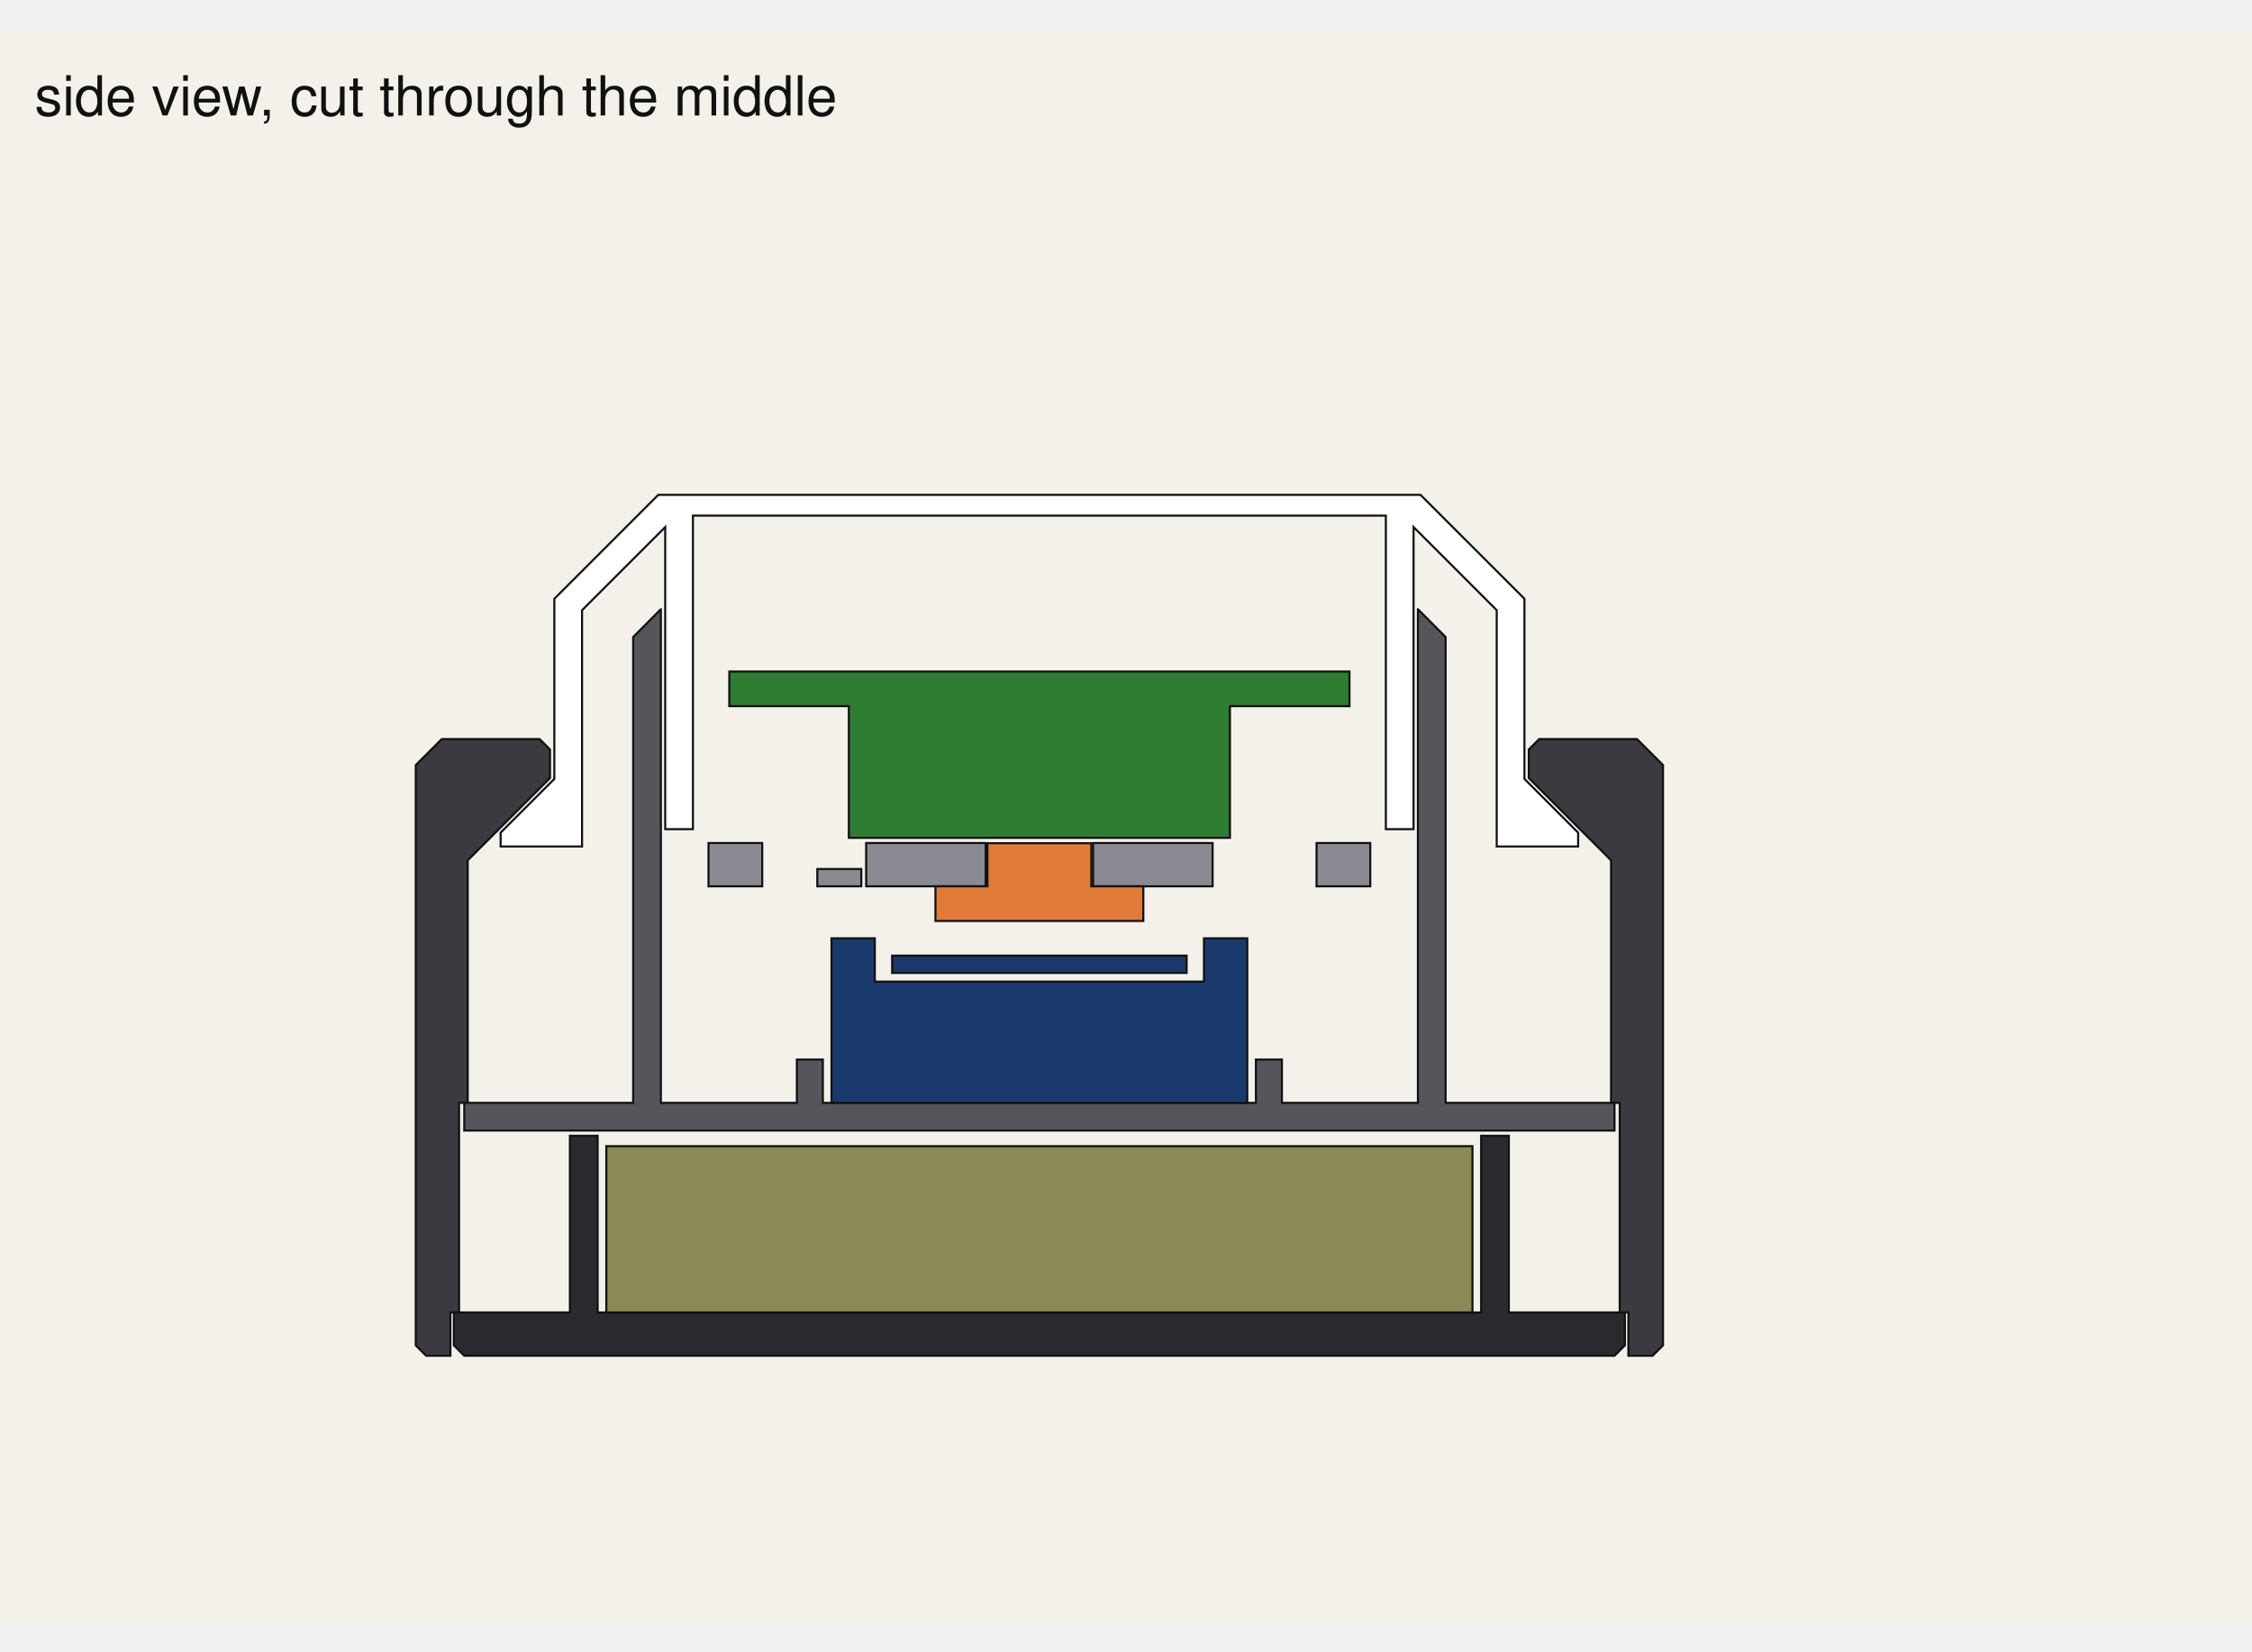
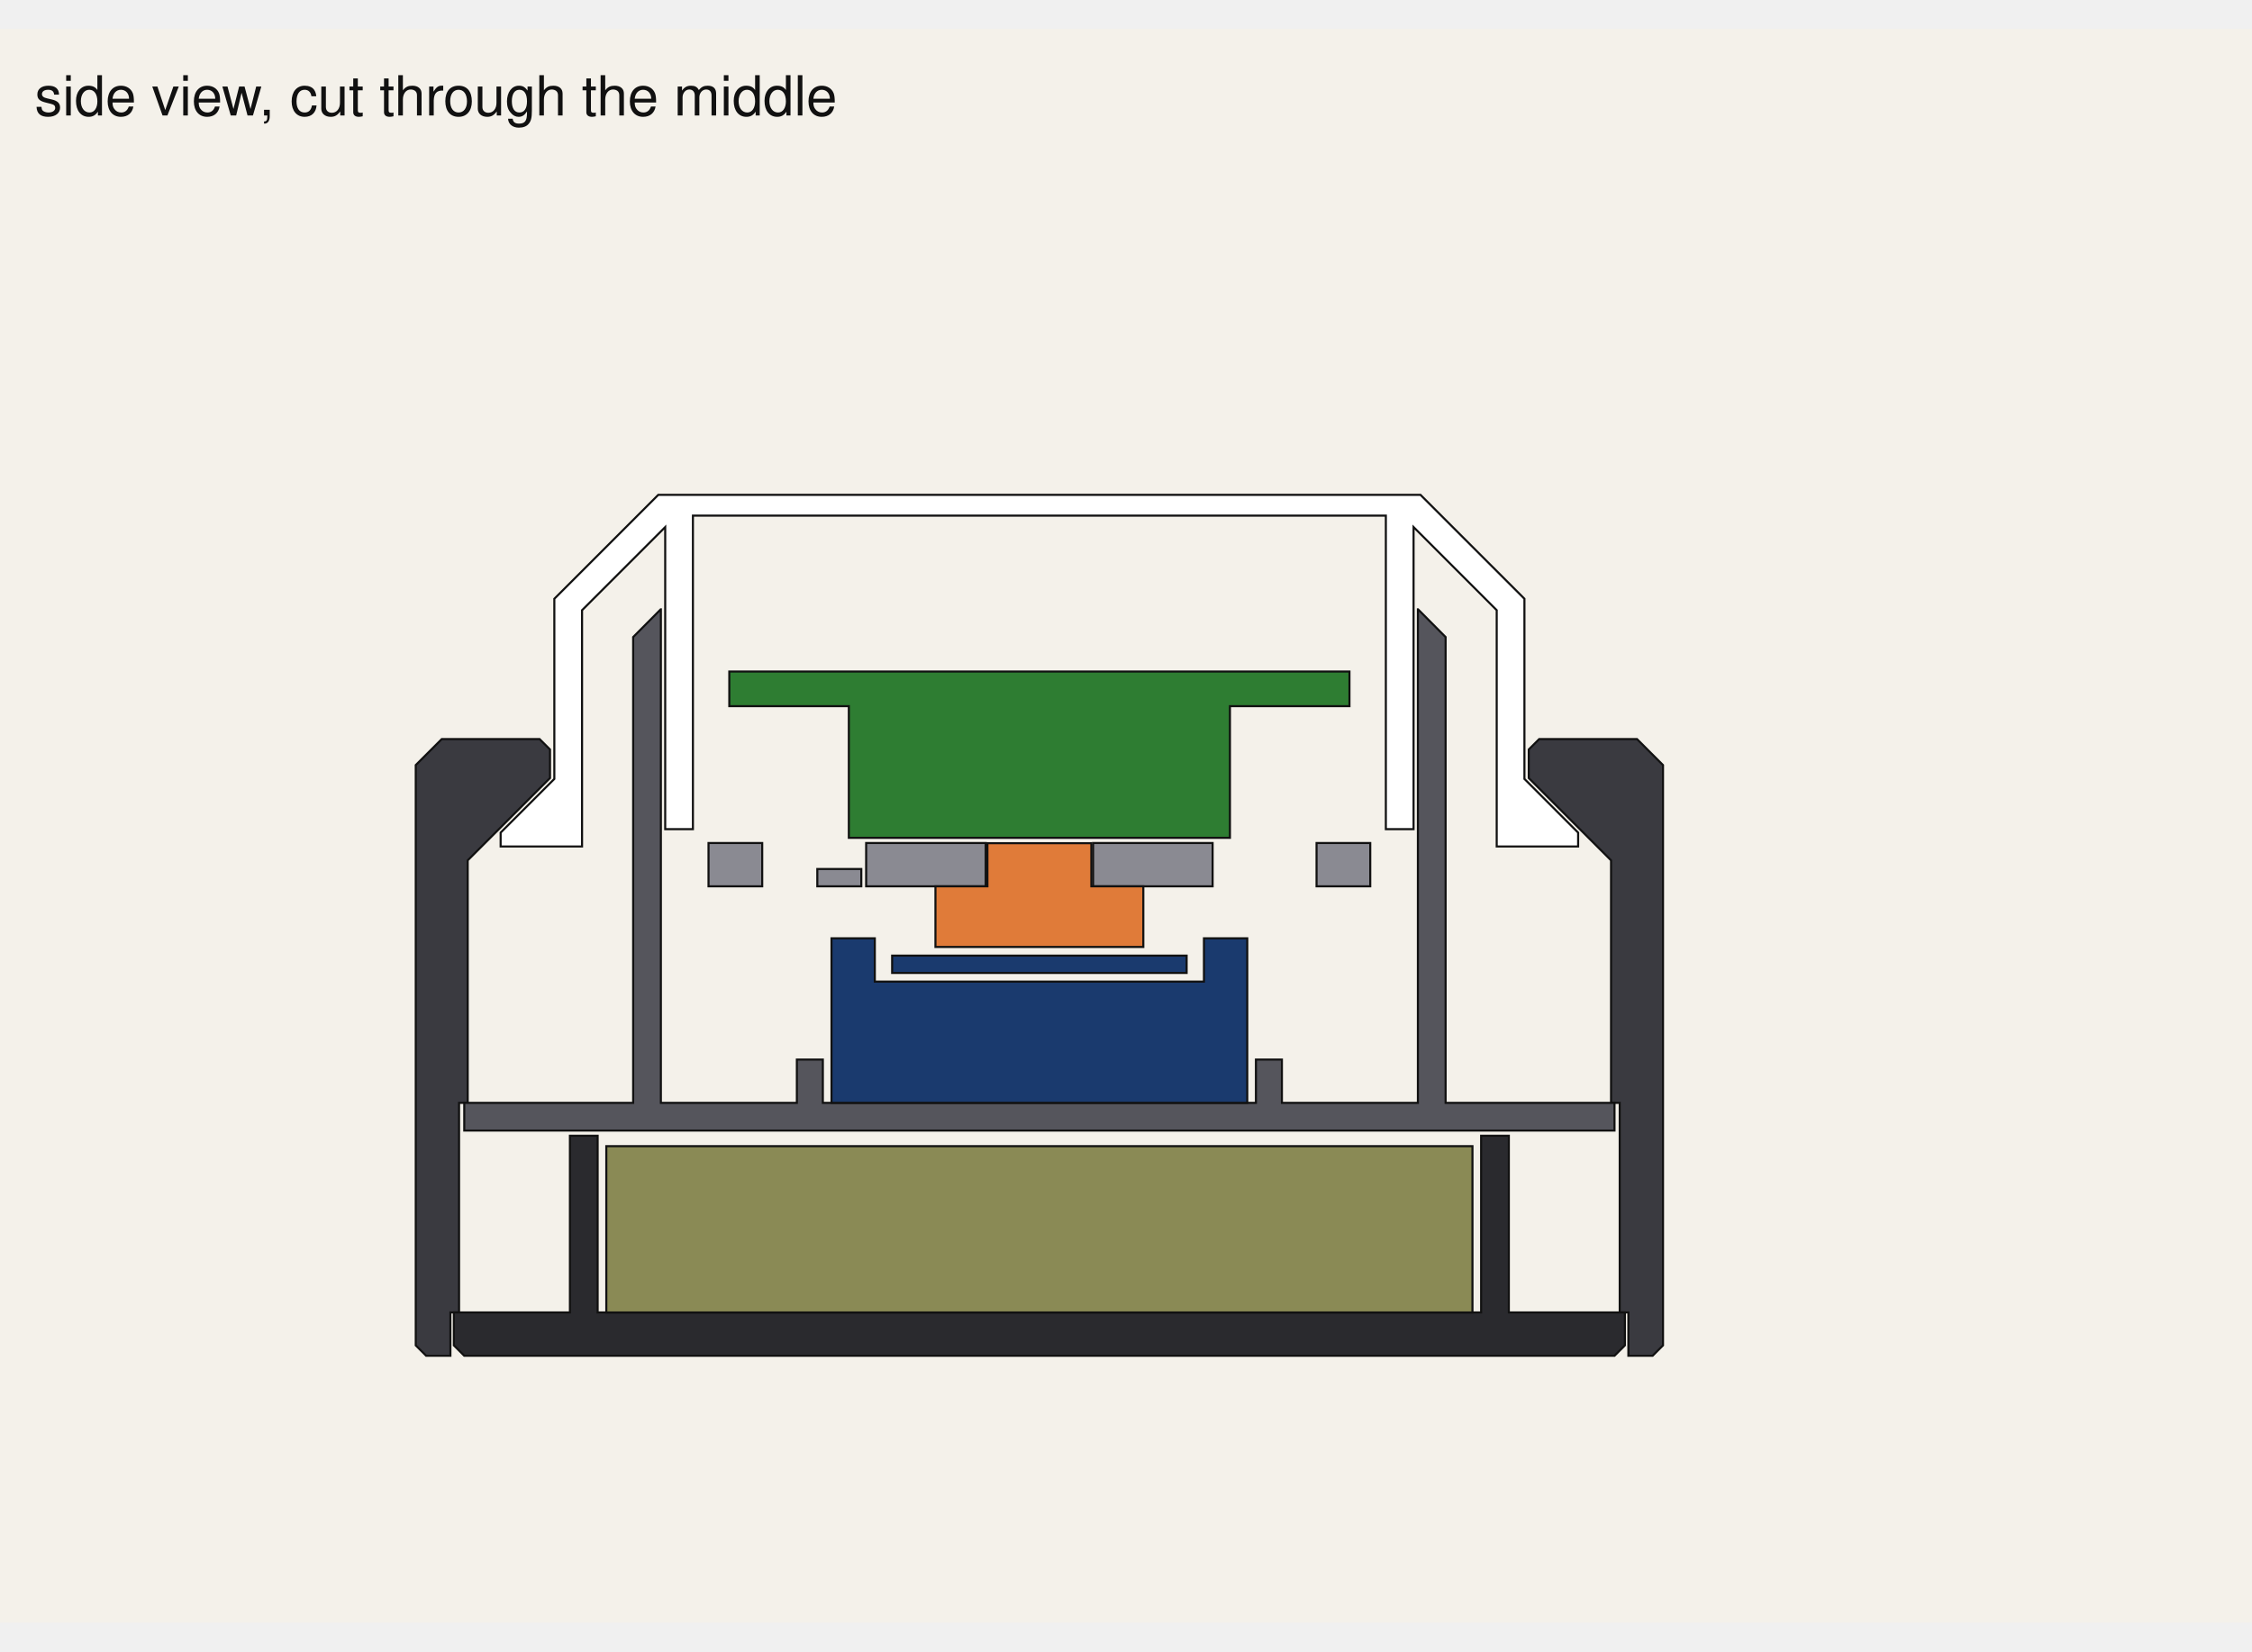
<svg xmlns="http://www.w3.org/2000/svg" viewBox="-60 -62 130 92" width="1320" height="968">
  <rect x="-60" y="-62" width="130" height="92" fill="#f4f1ea" />
  <path d="M-28.25,-20.40 L-28.25,-18.75 L-33.00,-14.00 L-33.00,0.00 L-33.01,0.00 L-33.50,0.00 L-33.50,3.15 L-33.50,6.25 L-33.50,9.10 L-33.50,12.10 L-33.74,12.10 L-33.75,12.10 L-34.00,12.10 L-34.00,13.35 L-34.00,14.60 L-34.70,14.60 L-35.20,14.60 L-35.40,14.60 L-35.70,14.30 L-36.00,14.00 L-36.00,-2.75 L-36.00,-19.50 L-35.25,-20.25 L-34.50,-21.00 L-33.87,-21.00 L-33.18,-21.00 L-29.06,-21.00 L-29.06,-21.00 L-28.99,-21.00 L-28.85,-21.00 Z M35.25,-20.25 L36.00,-19.50 L36.00,-1.24 L36.00,6.88 L36.00,12.94 L36.00,13.20 L36.00,14.00 L35.70,14.30 L35.40,14.60 L35.20,14.60 L34.70,14.60 L34.00,14.60 L34.00,13.46 L34.00,13.08 L34.00,12.48 L34.00,12.10 L33.62,12.10 L33.50,12.10 L33.50,6.51 L33.50,4.98 L33.50,3.48 L33.50,2.62 L33.50,0.00 L33.01,0.00 L33.00,0.00 L33.00,-14.00 L28.25,-18.75 L28.25,-20.40 L28.85,-21.00 L28.99,-21.00 L29.06,-21.00 L29.06,-21.00 L33.18,-21.00 L33.87,-21.00 L34.50,-21.00 Z" fill="#3a3a40" fill-rule="evenodd" stroke="#111" stroke-width="0.12" />
-   <path d="M-21.85,0.00 L-21.27,0.00 L-20.72,0.00 L-20.19,0.00 L-19.70,0.00 L-19.22,0.00 L-18.75,0.00 L-18.31,0.00 L-17.87,0.00 L-17.45,0.00 L-17.04,0.00 L-16.63,0.00 L-16.23,0.00 L-15.84,0.00 L-14.00,0.00 L-14.00,-1.25 L-14.00,-2.50 L-13.21,-2.50 L-12.50,-2.50 L-12.50,-1.25 L-12.50,0.00 L-9.75,0.00 L-4.61,0.00 L-4.52,0.00 L-4.03,0.00 L-3.53,0.00 L-3.30,0.00 L-2.75,0.00 L0.00,0.00 L2.75,0.00 L3.30,0.00 L3.53,0.00 L4.03,0.00 L4.52,0.00 L4.61,0.00 L9.75,0.00 L12.50,0.00 L12.50,-1.25 L12.50,-2.50 L13.21,-2.50 L14.00,-2.50 L14.00,-1.25 L14.00,0.00 L15.84,0.00 L16.23,0.00 L16.63,0.00 L17.04,0.00 L17.45,0.00 L17.87,0.00 L18.31,0.00 L18.75,0.00 L19.22,0.00 L19.70,0.00 L20.19,0.00 L20.72,0.00 L21.27,0.00 L21.85,0.00 L21.85,-28.49 L21.86,-28.49 L23.45,-26.89 L23.45,0.00 L23.82,0.00 L24.08,0.00 L24.24,0.00 L24.35,0.00 L25.20,0.00 L31.19,0.00 L32.07,0.00 L32.55,0.00 L32.97,0.00 L33.20,0.00 L33.20,0.75 L33.20,1.60 L32.78,1.60 L32.55,1.60 L32.07,1.60 L31.54,1.60 L30.99,1.60 L5.00,1.60 L4.50,1.60 L3.93,1.60 L3.35,1.60 L0.63,1.60 L-12.15,1.60 L-12.42,1.60 L-12.73,1.60 L-13.04,1.60 L-13.36,1.60 L-22.83,1.60 L-22.98,1.60 L-23.16,1.60 L-23.36,1.60 L-23.55,1.60 L-32.58,1.60 L-32.77,1.60 L-32.95,1.60 L-33.12,1.60 L-33.20,1.60 L-33.20,0.30 L-33.20,0.00 L-33.12,0.00 L-32.38,0.00 L-30.87,0.00 L-27.41,0.00 L-26.84,0.00 L-26.07,0.00 L-25.00,0.00 L-23.45,0.00 L-23.45,-26.89 L-21.86,-28.49 L-21.85,-28.49 Z" fill="#55555c" fill-rule="evenodd" stroke="#111" stroke-width="0.12" />
+   <path d="M-21.85,0.00 L-21.27,0.00 L-20.72,0.00 L-20.19,0.00 L-19.70,0.00 L-19.22,0.00 L-18.75,0.00 L-18.31,0.00 L-17.87,0.00 L-17.45,0.00 L-17.04,0.00 L-16.63,0.00 L-16.23,0.00 L-15.84,0.00 L-14.00,0.00 L-14.00,-1.25 L-14.00,-2.50 L-13.21,-2.50 L-12.50,-2.50 L-12.50,-1.25 L-12.50,0.00 L-9.75,0.00 L-4.61,0.00 L-4.52,0.00 L-4.03,0.00 L-3.53,0.00 L-3.30,0.00 L-2.75,0.00 L0.00,0.00 L2.75,0.00 L3.30,0.00 L3.53,0.00 L4.03,0.00 L4.52,0.00 L4.61,0.00 L9.75,0.00 L12.50,0.00 L12.50,-1.25 L12.50,-2.50 L13.21,-2.50 L14.00,-2.50 L14.00,-1.25 L14.00,0.00 L15.84,0.00 L16.23,0.00 L16.63,0.00 L17.04,0.00 L17.45,0.00 L17.87,0.00 L18.31,0.00 L18.75,0.00 L19.22,0.00 L19.70,0.00 L20.19,0.00 L20.72,0.00 L21.27,0.00 L21.85,0.00 L21.85,-28.49 L21.86,-28.49 L23.45,-26.89 L23.45,0.00 L23.71,0.00 L23.90,0.00 L24.02,0.00 L24.08,0.00 L24.23,0.00 L24.36,0.00 L32.07,0.00 L32.55,0.00 L32.97,0.00 L33.20,0.00 L33.20,0.75 L33.20,1.60 L32.78,1.60 L32.55,1.60 L32.07,1.60 L31.54,1.60 L30.99,1.60 L5.00,1.60 L4.50,1.60 L3.93,1.60 L3.35,1.60 L0.63,1.60 L-12.15,1.60 L-12.42,1.60 L-12.73,1.60 L-13.04,1.60 L-13.36,1.60 L-22.83,1.60 L-22.98,1.60 L-23.16,1.60 L-23.36,1.60 L-23.55,1.60 L-32.58,1.60 L-32.77,1.60 L-32.95,1.60 L-33.12,1.60 L-33.20,1.60 L-33.20,0.30 L-33.20,0.00 L-33.12,0.00 L-27.41,0.00 L-26.84,0.00 L-26.07,0.00 L-25.00,0.00 L-23.45,0.00 L-23.45,-26.89 L-21.86,-28.49 L-21.85,-28.49 Z" fill="#55555c" fill-rule="evenodd" stroke="#111" stroke-width="0.12" />
  <path d="M-25.50,2.48 L-25.50,12.10 L22.61,12.10 L22.90,12.10 L22.94,12.10 L25.50,12.10 L25.50,11.52 L25.50,1.90 L25.59,1.90 L27.10,1.90 L27.10,2.48 L27.10,12.10 L27.25,12.10 L27.27,12.10 L27.29,12.10 L27.31,12.10 L27.32,12.10 L27.32,12.10 L27.35,12.10 L32.96,12.10 L33.50,12.10 L33.80,12.10 L33.80,13.01 L33.80,13.11 L33.80,13.91 L33.80,14.00 L33.76,14.04 L33.71,14.09 L33.45,14.35 L33.20,14.60 L33.20,14.60 L32.91,14.60 L32.60,14.60 L32.59,14.60 L32.32,14.60 L32.01,14.60 L31.68,14.60 L31.34,14.60 L31.02,14.60 L30.69,14.60 L30.34,14.60 L30.00,14.60 L29.66,14.60 L29.31,14.60 L28.98,14.60 L28.64,14.60 L28.32,14.60 L27.99,14.60 L2.84,14.60 L2.36,14.60 L1.92,14.60 L1.43,14.60 L0.97,14.60 L0.48,14.60 L0.00,14.60 L-0.48,14.60 L-0.97,14.60 L-1.43,14.60 L-1.92,14.60 L-2.36,14.60 L-2.84,14.60 L-26.65,14.60 L-26.78,14.60 L-26.95,14.60 L-27.16,14.60 L-27.41,14.60 L-27.68,14.60 L-27.99,14.60 L-28.32,14.60 L-28.64,14.60 L-28.98,14.60 L-29.31,14.60 L-29.66,14.60 L-30.00,14.60 L-30.34,14.60 L-30.69,14.60 L-31.02,14.60 L-31.36,14.60 L-31.68,14.60 L-32.01,14.60 L-32.32,14.60 L-32.62,14.60 L-32.91,14.60 L-32.91,14.60 L-33.20,14.60 L-33.20,14.60 L-33.45,14.35 L-33.50,14.30 L-33.76,14.04 L-33.80,14.00 L-33.80,13.91 L-33.80,13.81 L-33.80,13.01 L-33.80,12.95 L-33.80,12.10 L-33.27,12.10 L-32.69,12.10 L-27.35,12.10 L-27.32,12.10 L-27.32,12.10 L-27.31,12.10 L-27.29,12.10 L-27.27,12.10 L-27.25,12.10 L-27.10,12.10 L-27.10,11.52 L-27.10,1.90 L-27.01,1.90 L-25.50,1.90 Z" fill="#2a2a2e" fill-rule="evenodd" stroke="#111" stroke-width="0.12" />
  <path d="M28.00,-29.10 L28.00,-18.70 L31.10,-15.60 L31.10,-14.80 L26.40,-14.80 L26.40,-28.44 L21.60,-33.24 L21.60,-15.80 L20.00,-15.80 L20.00,-33.90 L0.00,-33.90 L-20.00,-33.90 L-20.00,-15.80 L-21.60,-15.80 L-21.60,-33.24 L-26.40,-28.44 L-26.40,-14.80 L-31.10,-14.80 L-31.10,-15.60 L-28.00,-18.70 L-28.00,-29.10 L-22.00,-35.10 L0.00,-35.10 L22.00,-35.10 Z" fill="#ffffff" fill-rule="evenodd" stroke="#111" stroke-width="0.12" />
  <path d="M-16.00,-12.50 L-19.10,-12.50 L-19.10,-15.00 L-16.00,-15.00 Z M-10.28,-12.57 L-10.28,-12.50 L-10.29,-12.50 L-10.35,-12.50 L-11.74,-12.50 L-12.82,-12.50 L-12.82,-12.93 L-12.82,-13.50 L-12.71,-13.50 L-12.36,-13.50 L-12.04,-13.50 L-11.74,-13.50 L-11.11,-13.50 L-11.08,-13.50 L-11.03,-13.50 L-10.95,-13.50 L-10.84,-13.50 L-10.70,-13.50 L-10.52,-13.50 L-10.29,-13.50 L-10.28,-13.50 Z M-3.10,-12.50 L-10.00,-12.50 L-10.00,-15.00 L-3.10,-15.00 Z M10.00,-12.50 L3.10,-12.50 L3.10,-15.00 L10.00,-15.00 Z M19.10,-12.50 L16.00,-12.50 L16.00,-15.00 L19.10,-15.00 Z" fill="#8a8a92" fill-rule="evenodd" stroke="#111" stroke-width="0.12" />
-   <path d="M3.00,-12.50 L6.00,-12.50 L6.00,-10.50 L-6.00,-10.50 L-6.00,-12.50 L-3.00,-12.50 L-3.00,-14.99 L3.00,-14.99 Z" fill="#e07b39" fill-rule="evenodd" stroke="#111" stroke-width="0.12" />
+   <path d="M3.00,-12.50 L6.00,-12.50 L6.00,-9.00 L-6.00,-9.00 L-6.00,-12.50 L-3.00,-12.50 L-3.00,-14.99 L3.00,-14.99 Z" fill="#e07b39" fill-rule="evenodd" stroke="#111" stroke-width="0.12" />
  <path d="M17.90,-22.90 L11.00,-22.90 L11.00,-19.11 L11.00,-19.10 L11.00,-15.30 L0.00,-15.30 L-11.00,-15.30 L-11.00,-19.10 L-11.00,-19.11 L-11.00,-22.90 L-17.90,-22.90 L-17.90,-24.90 L0.00,-24.90 L17.90,-24.90 Z" fill="#2e7d32" fill-rule="evenodd" stroke="#111" stroke-width="0.12" />
  <path d="M-9.50,-8.25 L-9.50,-7.00 L0.00,-7.00 L9.50,-7.00 L9.50,-8.25 L9.50,-9.50 L10.60,-9.50 L12.00,-9.50 L12.00,-4.75 L12.00,0.00 L0.00,0.00 L-12.00,0.00 L-12.00,-4.75 L-12.00,-9.50 L-10.60,-9.50 L-9.50,-9.50 Z M8.50,-8.00 L8.50,-7.50 L0.00,-7.50 L-8.50,-7.50 L-8.50,-8.00 L-8.50,-8.50 L0.00,-8.50 L8.50,-8.50 Z" fill="#1a3a6e" fill-rule="evenodd" stroke="#111" stroke-width="0.12" />
  <path d="M25.00,2.78 L25.00,12.10 L-23.53,12.10 L-25.00,12.10 L-25.00,11.82 L-25.00,2.50 L-23.53,2.50 L25.00,2.50 Z" fill="#8a8a55" fill-rule="evenodd" stroke="#111" stroke-width="0.12" />
  <path d="" fill="#1b5e20" fill-rule="evenodd" stroke="#111" stroke-width="0.12" />
-   <path d="" fill="#c9a227" fill-rule="evenodd" stroke="#111" stroke-width="0.12" />
  <text x="-58" y="-57" font-family="Helvetica" font-size="3.2" fill="#111">side view, cut through the middle</text>
</svg>
